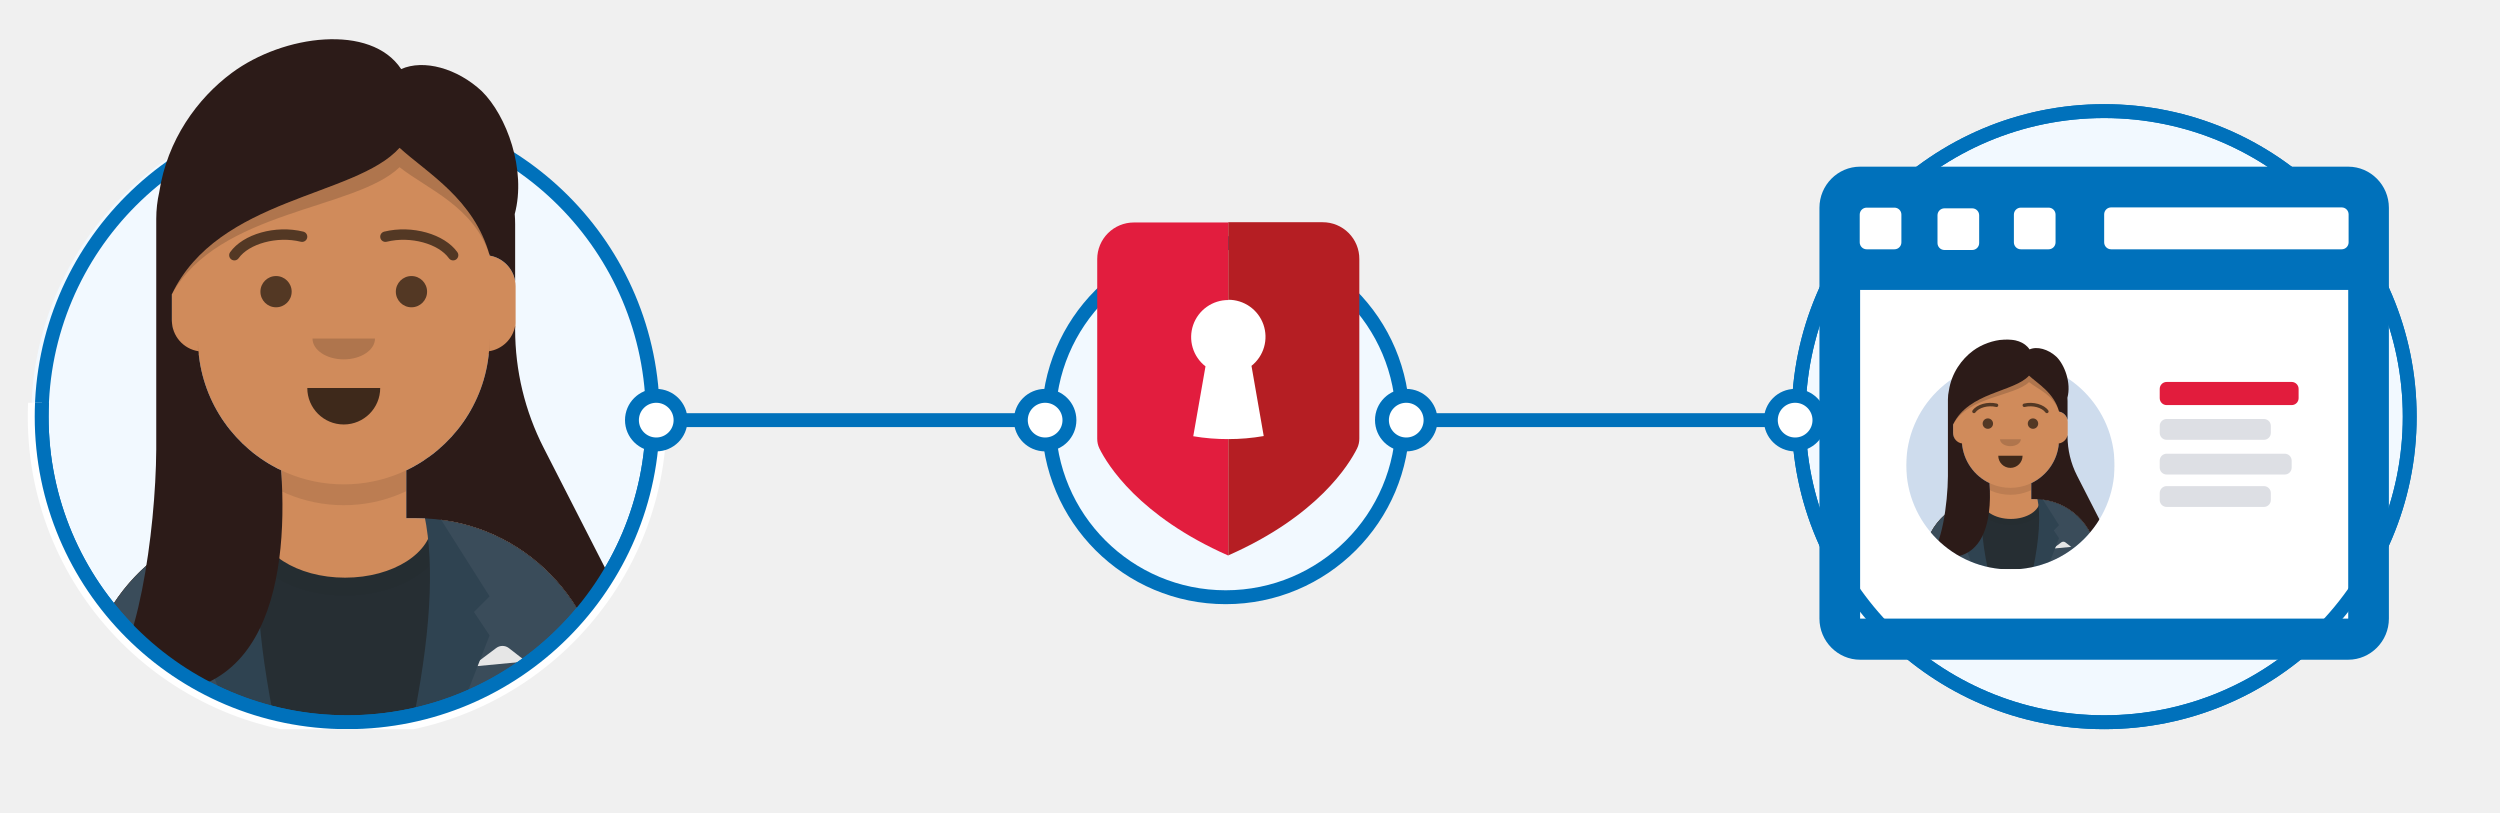
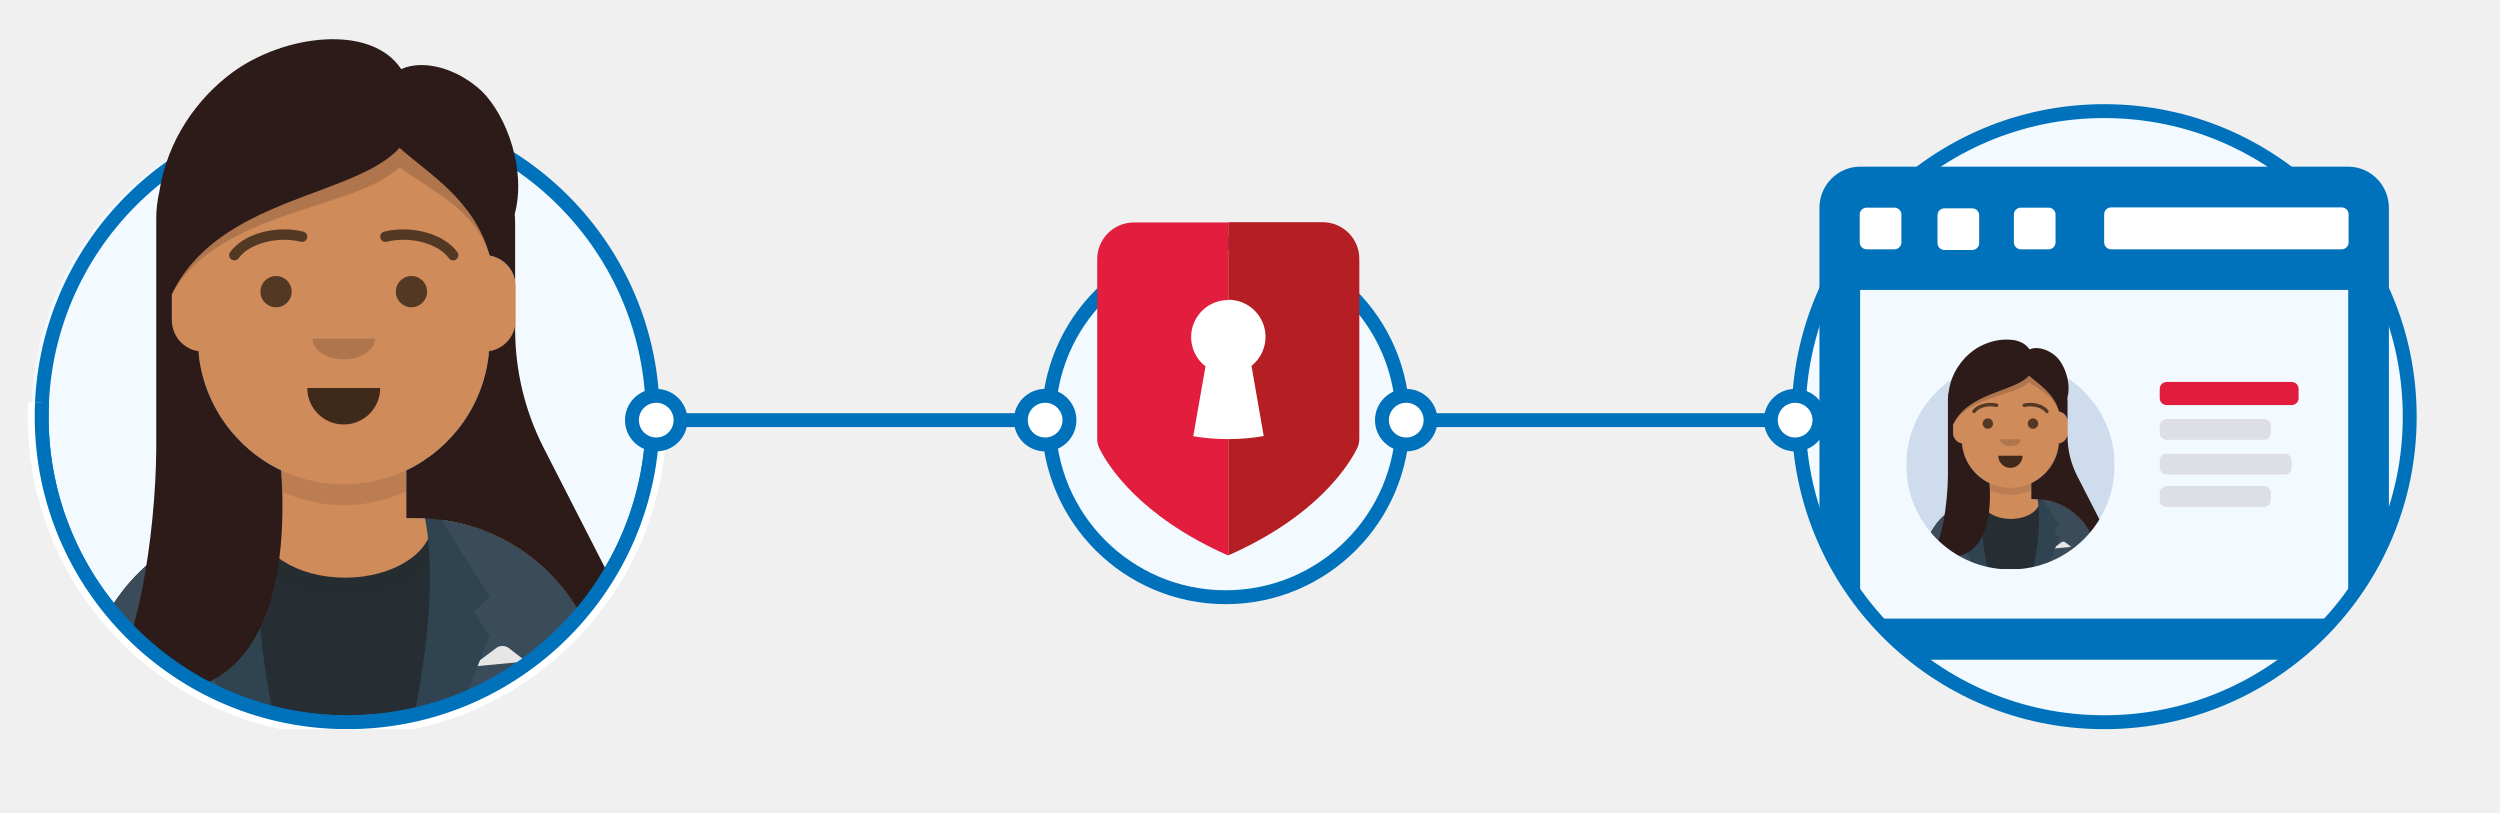
<svg xmlns="http://www.w3.org/2000/svg" width="360" height="117" viewBox="0 0 360 117" fill="none">
  <g clip-path="url(#clip0)">
    <mask id="mask0" mask-type="alpha" maskUnits="userSpaceOnUse" x="4" y="15" width="91" height="91">
      <path d="M49.5 105C74.353 105 94.5 84.853 94.5 60C94.5 35.147 74.353 15 49.5 15C24.647 15 4.5 35.147 4.5 60C4.5 84.853 24.647 105 49.5 105Z" fill="white" />
    </mask>
    <g mask="url(#mask0)">
      <path d="M49.5 105C74.353 105 94.5 84.853 94.5 60C94.5 35.147 74.353 15 49.5 15C24.647 15 4.5 35.147 4.5 60C4.5 84.853 24.647 105 49.5 105Z" fill="#E6E6E6" />
      <path d="M94.5 15H4.5V105H94.5V15Z" fill="#F2F9FF" />
    </g>
    <mask id="mask1" mask-type="alpha" maskUnits="userSpaceOnUse" x="0" y="0" width="99" height="105">
      <path d="M4.5 60C4.5 84.853 24.647 105 49.5 105C74.353 105 94.5 84.853 94.5 60H99V0H0V60H4.5Z" fill="white" />
    </mask>
    <g mask="url(#mask1)">
      <mask id="mask2" mask-type="alpha" maskUnits="userSpaceOnUse" x="12" y="13" width="75" height="92">
        <path d="M58.5 67.729V74.625H60C74.912 74.625 87 86.713 87 101.625V105H12V101.625C12 86.713 24.088 74.625 39 74.625H40.5V67.729C34.036 64.658 29.39 58.383 28.614 50.956C26.43 50.647 24.75 48.77 24.75 46.5V41.25C24.75 39.02 26.372 37.169 28.5 36.812V34.5C28.5 22.902 37.902 13.5 49.5 13.5C61.098 13.5 70.5 22.902 70.5 34.5V36.812C72.628 37.169 74.25 39.02 74.25 41.25V46.5C74.25 48.77 72.57 50.647 70.386 50.956C69.61 58.383 64.964 64.658 58.5 67.729Z" fill="white" />
      </mask>
      <g mask="url(#mask2)">
        <path d="M58.5 67.729V74.625H60C74.912 74.625 87 86.713 87 101.625V105H12V101.625C12 86.713 24.088 74.625 39 74.625H40.5V67.729C34.036 64.658 29.39 58.383 28.614 50.956C26.43 50.647 24.75 48.77 24.75 46.5V41.25C24.75 39.02 26.372 37.169 28.5 36.812V34.5C28.5 22.902 37.902 13.5 49.5 13.5C61.098 13.5 70.5 22.902 70.5 34.5V36.812C72.628 37.169 74.25 39.02 74.25 41.25V46.5C74.25 48.77 72.57 50.647 70.386 50.956C69.61 58.383 64.964 64.658 58.5 67.729Z" fill="#D0C6AC" />
        <path d="M99 13.5H0V105H99V13.5Z" fill="#D08B5B" />
        <path fill-rule="evenodd" clip-rule="evenodd" d="M70.5 43.125V51.75C70.5 63.348 61.098 72.75 49.5 72.75C37.902 72.75 28.5 63.348 28.5 51.75V43.125V48.75C28.5 60.348 37.902 69.75 49.5 69.75C61.098 69.75 70.5 60.348 70.5 48.75V43.125Z" fill="black" fill-opacity="0.1" />
      </g>
      <mask id="mask3" mask-type="alpha" maskUnits="userSpaceOnUse" x="12" y="74" width="75" height="32">
        <path fill-rule="evenodd" clip-rule="evenodd" d="M62.235 74.736C76.101 75.872 87 87.485 87 101.644V105H12V101.644C12 87.357 23.097 75.662 37.142 74.707C37.131 74.847 37.125 74.989 37.125 75.13C37.125 79.579 42.749 83.185 49.688 83.185C56.626 83.185 62.25 79.579 62.25 75.13C62.25 74.998 62.245 74.866 62.235 74.736Z" fill="white" />
      </mask>
      <g mask="url(#mask3)">
        <path fill-rule="evenodd" clip-rule="evenodd" d="M62.235 74.736C76.101 75.872 87 87.485 87 101.644V105H12V101.644C12 87.357 23.097 75.662 37.142 74.707C37.131 74.847 37.125 74.989 37.125 75.13C37.125 79.579 42.749 83.185 49.688 83.185C56.626 83.185 62.25 79.579 62.25 75.13C62.25 74.998 62.245 74.866 62.235 74.736Z" fill="#E6E6E6" />
        <path d="M99 63.75H0V105H99V63.75Z" fill="#262E33" />
        <g opacity="0.6">
          <g opacity="0.6">
            <path opacity="0.6" d="M49.687 85.786C57.896 85.786 64.55 81.267 64.55 75.693C64.55 70.119 57.896 65.6 49.687 65.6C41.479 65.6 34.824 70.119 34.824 75.693C34.824 81.267 41.479 85.786 49.687 85.786Z" fill="black" fill-opacity="0.16" />
          </g>
        </g>
      </g>
      <path fill-rule="evenodd" clip-rule="evenodd" d="M37.794 74.671C23.442 75.302 12 87.137 12 101.644H12V105H38.011C36.735 100.47 36 95.141 36 89.438C36 84.065 36.653 79.024 37.794 74.671ZM61.364 105H87V101.644C87 87.265 75.759 75.511 61.586 74.69C62.724 79.039 63.375 84.073 63.375 89.438C63.375 95.141 62.64 100.47 61.364 105Z" fill="#3A4C5A" />
      <path fill-rule="evenodd" clip-rule="evenodd" d="M67.875 96L71.458 93.312C72 92.907 72.745 92.913 73.279 93.328L75.75 95.25L67.875 96Z" fill="#E6E6E6" />
      <path fill-rule="evenodd" clip-rule="evenodd" d="M37.875 74.25C36.375 81.5 37 91.75 39.75 105H33.75L28.5 91.5L30.75 88.125L28.5 85.875L35.625 74.625C36.385 74.388 37.135 74.263 37.875 74.25Z" fill="#2F4351" />
      <path fill-rule="evenodd" clip-rule="evenodd" d="M61.125 74.25C62.625 81.5 62 91.75 59.25 105H65.25L70.5 91.5L68.25 88.125L70.5 85.875L63.375 74.625C62.615 74.388 61.865 74.263 61.125 74.25Z" fill="#2F4351" />
      <mask id="path-17-inside-1" fill="white">
        <path fill-rule="evenodd" clip-rule="evenodd" d="M50 103C73.748 103 93 83.748 93 60C93 36.252 73.748 17 50 17C26.252 17 7 36.252 7 60C7 83.748 26.252 103 50 103ZM50 105C74.853 105 95 84.853 95 60C95 35.147 74.853 15 50 15C25.147 15 5 35.147 5 60C5 84.853 25.147 105 50 105Z" />
      </mask>
      <path d="M91 60C91 82.644 72.644 101 50 101V105C74.853 105 95 84.853 95 60H91ZM50 19C72.644 19 91 37.356 91 60H95C95 35.147 74.853 15 50 15V19ZM9 60C9 37.356 27.356 19 50 19V15C25.147 15 5 35.147 5 60H9ZM50 101C27.356 101 9 82.644 9 60H5C5 84.853 25.147 105 50 105V101ZM93 60C93 83.748 73.748 103 50 103V107C75.957 107 97 85.957 97 60H93ZM50 17C73.748 17 93 36.252 93 60H97C97 34.043 75.957 13 50 13V17ZM7 60C7 36.252 26.252 17 50 17V13C24.043 13 3 34.043 3 60H7ZM50 103C26.252 103 7 83.748 7 60H3C3 85.957 24.043 107 50 107V103Z" fill="#0071BB" mask="url(#path-17-inside-1)" />
      <path fill-rule="evenodd" clip-rule="evenodd" d="M44.25 55.875C44.25 58.775 46.6 61.125 49.5 61.125C52.4 61.125 54.75 58.775 54.75 55.875" fill="black" fill-opacity="0.7" />
      <path fill-rule="evenodd" clip-rule="evenodd" d="M45 48.75C45 50.407 47.015 51.75 49.5 51.75C51.985 51.75 54 50.407 54 48.75" fill="black" fill-opacity="0.16" />
      <path d="M39.75 44.25C40.993 44.25 42 43.243 42 42C42 40.757 40.993 39.75 39.75 39.75C38.507 39.75 37.5 40.757 37.5 42C37.5 43.243 38.507 44.25 39.75 44.25Z" fill="black" fill-opacity="0.6" />
      <path d="M59.25 44.25C60.493 44.25 61.5 43.243 61.5 42C61.5 40.757 60.493 39.75 59.25 39.75C58.007 39.75 57 40.757 57 42C57 43.243 58.007 44.25 59.25 44.25Z" fill="black" fill-opacity="0.6" />
      <path d="M34.361 37.184C35.83 35.119 39.854 33.96 43.321 34.812C43.724 34.91 44.13 34.664 44.228 34.262C44.327 33.86 44.081 33.454 43.679 33.355C39.653 32.366 34.992 33.708 33.139 36.316C32.899 36.653 32.978 37.121 33.316 37.361C33.653 37.601 34.121 37.522 34.361 37.184Z" fill="black" fill-opacity="0.6" />
      <path d="M64.639 37.184C63.171 35.119 59.146 33.96 55.679 34.812C55.277 34.91 54.871 34.664 54.772 34.262C54.673 33.86 54.919 33.454 55.321 33.355C59.347 32.366 64.008 33.708 65.862 36.316C66.102 36.653 66.022 37.121 65.685 37.361C65.347 37.601 64.879 37.522 64.639 37.184Z" fill="black" fill-opacity="0.6" />
      <mask id="mask4" mask-type="alpha" maskUnits="userSpaceOnUse" x="0" y="0" width="99" height="105">
        <path d="M99 0H0V105H99V0Z" fill="white" />
      </mask>
      <g mask="url(#mask4)">
        <mask id="mask5" mask-type="alpha" maskUnits="userSpaceOnUse" x="14" y="5" width="76" height="95">
          <path fill-rule="evenodd" clip-rule="evenodd" d="M22.5 64.703V31.517C22.5 30.193 22.649 28.903 22.932 27.664C24.077 20.149 28.416 14.179 33.375 10.5C40.839 4.965 53.416 3.368 57.768 9.946C61.012 8.505 65.82 9.818 69.375 13.125C72.962 16.656 75.825 24.449 74.121 30.826C74.161 31.301 74.181 31.781 74.181 32.265V40.46C73.85 38.594 72.371 37.126 70.5 36.812V36.75C68.236 28.674 61.586 24.968 57.536 21.291C51.201 28.378 31.433 28.402 24.75 42.375V46.125C24.75 48.382 26.412 50.251 28.578 50.575C29.232 58.168 33.926 64.606 40.5 67.729V67.875C41.599 84.321 38.009 104.924 14.625 98.625C19.727 95.639 22.428 76.521 22.5 64.703ZM58.5 67.729C65.074 64.606 69.768 58.168 70.422 50.575C72.329 50.29 73.846 48.807 74.181 46.916V47.426C74.181 53.362 75.59 59.213 78.292 64.498L88.397 84.263C91.009 89.37 90.242 95.315 86.921 99.551C85.862 85.608 74.214 74.625 60 74.625H58.5V67.729Z" fill="white" />
        </mask>
        <g mask="url(#mask5)">
          <path fill-rule="evenodd" clip-rule="evenodd" d="M22.5 64.703V31.517C22.5 30.193 22.649 28.903 22.932 27.664C24.077 20.149 28.416 14.179 33.375 10.5C40.839 4.965 53.416 3.368 57.768 9.946C61.012 8.505 65.82 9.818 69.375 13.125C72.962 16.656 75.825 24.449 74.121 30.826C74.161 31.301 74.181 31.781 74.181 32.265V40.46C73.85 38.594 72.371 37.126 70.5 36.812V36.75C68.236 28.674 61.586 24.968 57.536 21.291C51.201 28.378 31.433 28.402 24.75 42.375V46.125C24.75 48.382 26.412 50.251 28.578 50.575C29.232 58.168 33.926 64.606 40.5 67.729V67.875C41.599 84.321 38.009 104.924 14.625 98.625C19.727 95.639 22.428 76.521 22.5 64.703ZM58.5 67.729C65.074 64.606 69.768 58.168 70.422 50.575C72.329 50.29 73.846 48.807 74.181 46.916V47.426C74.181 53.362 75.59 59.213 78.292 64.498L88.397 84.263C91.009 89.37 90.242 95.315 86.921 99.551C85.862 85.608 74.214 74.625 60 74.625H58.5V67.729Z" fill="#272C2E" />
          <path d="M113.625 5.625H14.625V110.625H113.625V5.625Z" fill="#2C1B18" />
        </g>
        <path fill-rule="evenodd" clip-rule="evenodd" d="M24.75 42.375C31.433 30.249 51.201 30.228 57.536 24.078C61.578 27.262 68.209 29.725 70.486 36.701C68.209 28.659 61.578 24.96 57.536 21.291C51.201 28.378 31.433 28.402 24.75 42.375Z" fill="black" fill-opacity="0.16" />
      </g>
    </g>
    <path fill-rule="evenodd" clip-rule="evenodd" d="M4.045 58C4.015 58.677 4 59.358 4 60.043C4 85.424 24.595 106 50 106C75.405 106 96 85.424 96 60.043C96 59.358 95.985 58.677 95.955 58H93.953C93.984 58.677 94 59.358 94 60.043C94 84.318 74.302 104 50 104C25.698 104 6 84.318 6 60.043C6 59.358 6.016 58.677 6.047 58H4.045Z" fill="white" />
    <mask id="path-31-inside-2" fill="white">
      <path fill-rule="evenodd" clip-rule="evenodd" d="M5.044 58C5.015 58.663 5 59.33 5 60C5 84.853 25.147 105 50 105C74.853 105 95 84.853 95 60C95 59.33 94.985 58.663 94.956 58H92.954C92.985 58.663 93 59.33 93 60C93 83.748 73.748 103 50 103C26.252 103 7 83.748 7 60C7 59.33 7.015 58.663 7.046 58H5.044Z" />
    </mask>
    <path d="M5.044 58V56H3.129L3.046 57.913L5.044 58ZM94.956 58L96.954 57.913L96.871 56H94.956V58ZM92.954 58V56H90.861L90.956 58.092L92.954 58ZM7.046 58L9.044 58.092L9.139 56H7.046V58ZM3.046 57.913C3.015 58.605 3 59.301 3 60H7C7 59.359 7.014 58.721 7.042 58.087L3.046 57.913ZM3 60C3 85.957 24.043 107 50 107V103C26.252 103 7 83.748 7 60H3ZM50 107C75.957 107 97 85.957 97 60H93C93 83.748 73.748 103 50 103V107ZM97 60C97 59.301 96.985 58.605 96.954 57.913L92.958 58.087C92.986 58.721 93 59.359 93 60H97ZM94.956 56H92.954V60H94.956V56ZM95 60C95 59.299 94.984 58.602 94.952 57.908L90.956 58.092C90.985 58.724 91 59.36 91 60H95ZM50 105C74.853 105 95 84.853 95 60H91C91 82.644 72.644 101 50 101V105ZM5 60C5 84.853 25.147 105 50 105V101C27.356 101 9 82.644 9 60H5ZM5.048 57.908C5.016 58.602 5 59.299 5 60H9C9 59.36 9.015 58.724 9.044 58.092L5.048 57.908ZM7.046 56H5.044V60H7.046V56Z" fill="#0071BB" mask="url(#path-31-inside-2)" />
  </g>
  <circle cx="176.5" cy="60.5" r="25.5" fill="#F2F9FF" stroke="#0071BB" stroke-width="2" />
  <circle cx="202.5" cy="60.5" r="3.5" fill="white" stroke="#0071BB" stroke-width="2" />
  <circle cx="150.5" cy="60.5" r="3.5" fill="white" stroke="#0071BB" stroke-width="2" />
  <circle cx="94.5" cy="60.5" r="3.5" fill="white" stroke="#0071BB" stroke-width="2" />
  <path d="M187.942 40.36H167.041V67.167H187.942V40.36Z" fill="white" />
  <path d="M171.829 62.818L173.591 52.756C172.71 52.073 172.065 51.132 171.746 50.063C171.428 48.995 171.452 47.854 171.815 46.8C172.178 45.747 172.863 44.833 173.772 44.188C174.681 43.543 175.769 43.199 176.884 43.205V32.037H163.274C161.875 32.037 160.534 32.593 159.545 33.582C158.556 34.571 158 35.912 158 37.311V63.17C157.996 63.658 158.104 64.14 158.316 64.579C159.458 66.888 163.967 74.301 176.872 80V63.231C175.182 63.237 173.495 63.099 171.829 62.818Z" fill="#E21D3E" />
  <path d="M190.457 32H176.872V43.167C177.982 43.162 179.066 43.502 179.973 44.142C180.88 44.781 181.565 45.687 181.933 46.734C182.3 47.781 182.332 48.917 182.024 49.983C181.716 51.049 181.083 51.993 180.214 52.682L181.976 62.792C180.29 63.086 178.583 63.232 176.872 63.23V79.975C189.765 74.3 194.285 66.863 195.428 64.555C195.639 64.115 195.748 63.633 195.743 63.145V37.298C195.747 36.602 195.612 35.913 195.348 35.27C195.083 34.626 194.694 34.041 194.203 33.549C193.712 33.056 193.128 32.666 192.485 32.4C191.842 32.134 191.153 31.998 190.457 32Z" fill="#B51E23" />
  <circle cx="303" cy="60" r="44" fill="#F2F9FF" stroke="#0071BB" stroke-width="2" />
-   <rect x="266" y="39" width="74" height="52" fill="white" />
-   <path fill-rule="evenodd" clip-rule="evenodd" d="M291.286 29.917H297.143V35.833H291.286V29.917ZM279.571 29.917H285.429V35.833H279.571V29.917ZM267.857 29.917H273.714V35.833H267.857V29.917ZM338.143 89.083H267.857V41.75H338.143V89.083ZM338.143 35.833H303V29.917H338.143V35.833ZM344 29.917C344 26.663 341.364 24 338.143 24H267.857C264.636 24 262 26.663 262 29.917V89.083C262 92.338 264.636 95 267.857 95H338.143C341.364 95 344 92.338 344 89.083V29.917Z" fill="#0071BB" />
-   <circle cx="303" cy="60" r="44" stroke="#0071BB" stroke-width="2" />
+   <path fill-rule="evenodd" clip-rule="evenodd" d="M291.286 29.917H297.143V35.833H291.286V29.917ZM279.571 29.917H285.429V35.833H279.571V29.917ZM267.857 29.917H273.714V35.833H267.857V29.917ZM338.143 89.083H267.857V41.75H338.143V89.083ZM338.143 35.833H303V29.917H338.143V35.833ZM344 29.917C344 26.663 341.364 24 338.143 24H267.857C264.636 24 262 26.663 262 29.917V89.083C262 92.338 264.636 95 267.857 95H338.143C341.364 95 344 92.338 344 89.083V29.917Z" fill="#0071BB" clip-path="url(#clip3)" />
  <g clip-path="url(#clip1)">
    <mask id="mask6" mask-type="alpha" maskUnits="userSpaceOnUse" x="274" y="52" width="31" height="31">
      <path d="M289.5 82C297.784 82 304.5 75.284 304.5 67C304.5 58.716 297.784 52 289.5 52C281.216 52 274.5 58.716 274.5 67C274.5 75.284 281.216 82 289.5 82Z" fill="white" />
    </mask>
    <g mask="url(#mask6)">
      <path d="M289.5 82C297.784 82 304.5 75.284 304.5 67C304.5 58.716 297.784 52 289.5 52C281.216 52 274.5 58.716 274.5 67C274.5 75.284 281.216 82 289.5 82Z" fill="#E6E6E6" />
      <path d="M304.5 52H274.5V82H304.5V52Z" fill="#CEDCED" />
    </g>
    <mask id="mask7" mask-type="alpha" maskUnits="userSpaceOnUse" x="273" y="47" width="33" height="35">
      <path d="M274.5 67C274.5 75.284 281.216 82 289.5 82C297.784 82 304.5 75.284 304.5 67H306V47H273V67H274.5Z" fill="white" />
    </mask>
    <g mask="url(#mask7)">
      <mask id="mask8" mask-type="alpha" maskUnits="userSpaceOnUse" x="277" y="51" width="25" height="31">
        <path d="M292.5 69.576V71.875H293C297.971 71.875 302 75.904 302 80.875V82H277V80.875C277 75.904 281.029 71.875 286 71.875H286.5V69.576C284.345 68.553 282.797 66.461 282.538 63.985C281.81 63.882 281.25 63.257 281.25 62.5V60.75C281.25 60.007 281.791 59.39 282.5 59.271V58.5C282.5 54.634 285.634 51.5 289.5 51.5C293.366 51.5 296.5 54.634 296.5 58.5V59.271C297.209 59.39 297.75 60.007 297.75 60.75V62.5C297.75 63.257 297.19 63.882 296.462 63.985C296.203 66.461 294.655 68.553 292.5 69.576Z" fill="white" />
      </mask>
      <g mask="url(#mask8)">
        <path d="M292.5 69.576V71.875H293C297.971 71.875 302 75.904 302 80.875V82H277V80.875C277 75.904 281.029 71.875 286 71.875H286.5V69.576C284.345 68.553 282.797 66.461 282.538 63.985C281.81 63.882 281.25 63.257 281.25 62.5V60.75C281.25 60.007 281.791 59.39 282.5 59.271V58.5C282.5 54.634 285.634 51.5 289.5 51.5C293.366 51.5 296.5 54.634 296.5 58.5V59.271C297.209 59.39 297.75 60.007 297.75 60.75V62.5C297.75 63.257 297.19 63.882 296.462 63.985C296.203 66.461 294.655 68.553 292.5 69.576Z" fill="#D0C6AC" />
        <path d="M306 51.5H273V82H306V51.5Z" fill="#D08B5B" />
        <path fill-rule="evenodd" clip-rule="evenodd" d="M296.5 61.375V64.25C296.5 68.116 293.366 71.25 289.5 71.25C285.634 71.25 282.5 68.116 282.5 64.25V61.375V63.25C282.5 67.116 285.634 70.25 289.5 70.25C293.366 70.25 296.5 67.116 296.5 63.25V61.375Z" fill="black" fill-opacity="0.1" />
      </g>
      <mask id="mask9" mask-type="alpha" maskUnits="userSpaceOnUse" x="277" y="71" width="25" height="11">
        <path fill-rule="evenodd" clip-rule="evenodd" d="M293.745 71.912C298.367 72.291 302 76.162 302 80.882V82H277V80.882C277 76.119 280.699 72.221 285.381 71.902C285.377 71.949 285.375 71.996 285.375 72.043C285.375 73.526 287.25 74.728 289.562 74.728C291.875 74.728 293.75 73.526 293.75 72.043C293.75 71.999 293.748 71.956 293.745 71.912Z" fill="white" />
      </mask>
      <g mask="url(#mask9)">
        <path fill-rule="evenodd" clip-rule="evenodd" d="M293.745 71.912C298.367 72.291 302 76.162 302 80.882V82H277V80.882C277 76.119 280.699 72.221 285.381 71.902C285.377 71.949 285.375 71.996 285.375 72.043C285.375 73.526 287.25 74.728 289.562 74.728C291.875 74.728 293.75 73.526 293.75 72.043C293.75 71.999 293.748 71.956 293.745 71.912Z" fill="#E6E6E6" />
        <path d="M306 68.25H273V82H306V68.25Z" fill="#262E33" />
        <g opacity="0.6">
          <g opacity="0.6">
            <path opacity="0.6" d="M289.563 75.595C292.299 75.595 294.517 74.089 294.517 72.231C294.517 70.373 292.299 68.867 289.563 68.867C286.826 68.867 284.608 70.373 284.608 72.231C284.608 74.089 286.826 75.595 289.563 75.595Z" fill="black" fill-opacity="0.16" />
          </g>
        </g>
      </g>
      <path fill-rule="evenodd" clip-rule="evenodd" d="M285.598 71.89C280.814 72.1 277 76.046 277 80.882V80.882V82H285.67C285.245 80.49 285 78.714 285 76.812C285 75.022 285.217 73.341 285.598 71.89ZM293.455 82H302V80.882C302 76.088 298.253 72.17 293.529 71.897C293.908 73.346 294.125 75.024 294.125 76.812C294.125 78.714 293.88 80.49 293.455 82Z" fill="#3A4C5A" />
      <path fill-rule="evenodd" clip-rule="evenodd" d="M295.625 79L296.819 78.104C297 77.969 297.248 77.971 297.426 78.109L298.25 78.75L295.625 79Z" fill="#E6E6E6" />
      <path fill-rule="evenodd" clip-rule="evenodd" d="M285.625 71.75C285.125 74.167 285.333 77.583 286.25 82H284.25L282.5 77.5L283.25 76.375L282.5 75.625L284.875 71.875C285.128 71.796 285.378 71.754 285.625 71.75Z" fill="#2F4351" />
      <path fill-rule="evenodd" clip-rule="evenodd" d="M293.375 71.75C293.875 74.167 293.667 77.583 292.75 82H294.75L296.5 77.5L295.75 76.375L296.5 75.625L294.125 71.875C293.872 71.796 293.622 71.754 293.375 71.75Z" fill="#2F4351" />
      <path fill-rule="evenodd" clip-rule="evenodd" d="M287.75 65.625C287.75 66.591 288.534 67.375 289.5 67.375C290.467 67.375 291.25 66.591 291.25 65.625" fill="black" fill-opacity="0.7" />
      <path fill-rule="evenodd" clip-rule="evenodd" d="M288 63.25C288 63.802 288.672 64.25 289.5 64.25C290.328 64.25 291 63.802 291 63.25" fill="black" fill-opacity="0.16" />
      <path d="M286.25 61.75C286.664 61.75 287 61.414 287 61C287 60.586 286.664 60.25 286.25 60.25C285.836 60.25 285.5 60.586 285.5 61C285.5 61.414 285.836 61.75 286.25 61.75Z" fill="black" fill-opacity="0.6" />
      <path d="M292.75 61.75C293.164 61.75 293.5 61.414 293.5 61C293.5 60.586 293.164 60.25 292.75 60.25C292.336 60.25 292 60.586 292 61C292 61.414 292.336 61.75 292.75 61.75Z" fill="black" fill-opacity="0.6" />
      <path d="M284.454 59.395C284.943 58.706 286.285 58.32 287.44 58.604C287.574 58.637 287.71 58.555 287.743 58.421C287.776 58.287 287.694 58.151 287.56 58.118C286.218 57.789 284.664 58.236 284.046 59.105C283.966 59.218 283.993 59.374 284.105 59.454C284.218 59.534 284.374 59.507 284.454 59.395Z" fill="black" fill-opacity="0.6" />
      <path d="M294.546 59.395C294.057 58.706 292.715 58.32 291.56 58.604C291.426 58.637 291.29 58.555 291.257 58.421C291.224 58.287 291.306 58.151 291.44 58.118C292.782 57.789 294.336 58.236 294.954 59.105C295.034 59.218 295.007 59.374 294.895 59.454C294.782 59.534 294.626 59.507 294.546 59.395Z" fill="black" fill-opacity="0.6" />
      <mask id="mask10" mask-type="alpha" maskUnits="userSpaceOnUse" x="273" y="47" width="33" height="35">
        <path d="M306 47H273V82H306V47Z" fill="white" />
      </mask>
      <g mask="url(#mask10)">
        <mask id="mask11" mask-type="alpha" maskUnits="userSpaceOnUse" x="277" y="48" width="26" height="33">
          <path fill-rule="evenodd" clip-rule="evenodd" d="M280.5 68.568V57.506C280.5 57.064 280.55 56.634 280.644 56.221C281.026 53.716 282.472 51.726 284.125 50.5C286.613 48.655 290.805 48.123 292.256 50.315C293.337 49.835 294.94 50.273 296.125 51.375C297.321 52.552 298.275 55.15 297.707 57.275C297.72 57.434 297.727 57.594 297.727 57.755V60.486C297.617 59.865 297.124 59.375 296.5 59.271V59.25C295.745 56.558 293.529 55.322 292.179 54.097C290.067 56.459 283.478 56.468 281.25 61.125V62.375C281.25 63.127 281.804 63.75 282.526 63.858C282.744 66.389 284.309 68.535 286.5 69.576V69.625C286.866 75.107 285.67 81.975 277.875 79.875C279.576 78.88 280.476 72.507 280.5 68.568ZM292.5 69.576C294.691 68.535 296.256 66.389 296.474 63.858C297.11 63.763 297.615 63.269 297.727 62.639V62.809C297.727 64.787 298.197 66.738 299.097 68.499L302.466 75.088C303.336 76.79 303.081 78.772 301.974 80.184C301.621 75.536 297.738 71.875 293 71.875H292.5V69.576Z" fill="white" />
        </mask>
        <g mask="url(#mask11)">
          <path fill-rule="evenodd" clip-rule="evenodd" d="M280.5 68.568V57.506C280.5 57.064 280.55 56.634 280.644 56.221C281.026 53.716 282.472 51.726 284.125 50.5C286.613 48.655 290.805 48.123 292.256 50.315C293.337 49.835 294.94 50.273 296.125 51.375C297.321 52.552 298.275 55.15 297.707 57.275C297.72 57.434 297.727 57.594 297.727 57.755V60.486C297.617 59.865 297.124 59.375 296.5 59.271V59.25C295.745 56.558 293.529 55.322 292.179 54.097C290.067 56.459 283.478 56.468 281.25 61.125V62.375C281.25 63.127 281.804 63.75 282.526 63.858C282.744 66.389 284.309 68.535 286.5 69.576V69.625C286.866 75.107 285.67 81.975 277.875 79.875C279.576 78.88 280.476 72.507 280.5 68.568ZM292.5 69.576C294.691 68.535 296.256 66.389 296.474 63.858C297.11 63.763 297.615 63.269 297.727 62.639V62.809C297.727 64.787 298.197 66.738 299.097 68.499L302.466 75.088C303.336 76.79 303.081 78.772 301.974 80.184C301.621 75.536 297.738 71.875 293 71.875H292.5V69.576Z" fill="#272C2E" />
          <path d="M310.875 48.877H277.875V83.877H310.875V48.877Z" fill="#2C1B18" />
        </g>
        <path fill-rule="evenodd" clip-rule="evenodd" d="M281.25 61.125C283.478 57.083 290.067 57.076 292.179 55.026C293.526 56.087 295.736 56.908 296.495 59.234C295.736 56.553 293.526 55.32 292.179 54.097C290.067 56.459 283.478 56.468 281.25 61.125Z" fill="black" fill-opacity="0.16" />
      </g>
    </g>
  </g>
  <rect width="6" height="6" transform="matrix(1 0 0 -1 279 35.9)" fill="white" />
  <rect x="267" y="29" width="72" height="8" fill="#0071BB" />
  <rect width="35.2" height="6.034" rx="1" transform="matrix(1 0 0 -1 303 35.9)" fill="white" />
  <rect width="20" height="3.333" rx="1" transform="matrix(1 0 0 -1 311 58.3333)" fill="#E21C3D" />
  <rect width="16" height="3" rx="1" transform="matrix(1 0 0 -1 311 63.3333)" fill="#DDDFE4" />
  <rect width="19" height="3" rx="1" transform="matrix(1 0 0 -1 311 68.3333)" fill="#DDDFE4" />
  <rect width="16" height="3" rx="1" transform="matrix(1 0 0 -1 311 73)" fill="#DDDFE4" />
  <rect width="6" height="6" rx="1" transform="matrix(1 0 0 -1 267.8 35.9)" fill="white" />
  <rect width="6" height="6" rx="1" transform="matrix(1 0 0 -1 279 36)" fill="white" />
  <rect width="6" height="6" rx="1" transform="matrix(1 0 0 -1 290 35.9)" fill="white" />
  <circle cx="258.5" cy="60.5" r="3.5" fill="white" stroke="#0071BB" stroke-width="2" />
  <line x1="206" y1="60.5" x2="255" y2="60.5" stroke="#0071BB" stroke-width="2" />
  <line x1="98" y1="60.5" x2="147" y2="60.5" stroke="#0071BB" stroke-width="2" />
  <defs>
    <clipPath id="clip0">
      <rect width="99" height="105" fill="white" />
    </clipPath>
    <clipPath id="clip1">
      <rect width="33" height="35" fill="white" transform="translate(273 47)" />
    </clipPath>
+     <clipPath id="clip3">
+       <circle cx="303" cy="60" r="44" stroke-width="2" />
+       <rect x="259" y="15" width="88" height="49" fill="blue" />
+     </clipPath>
  </defs>
</svg>
